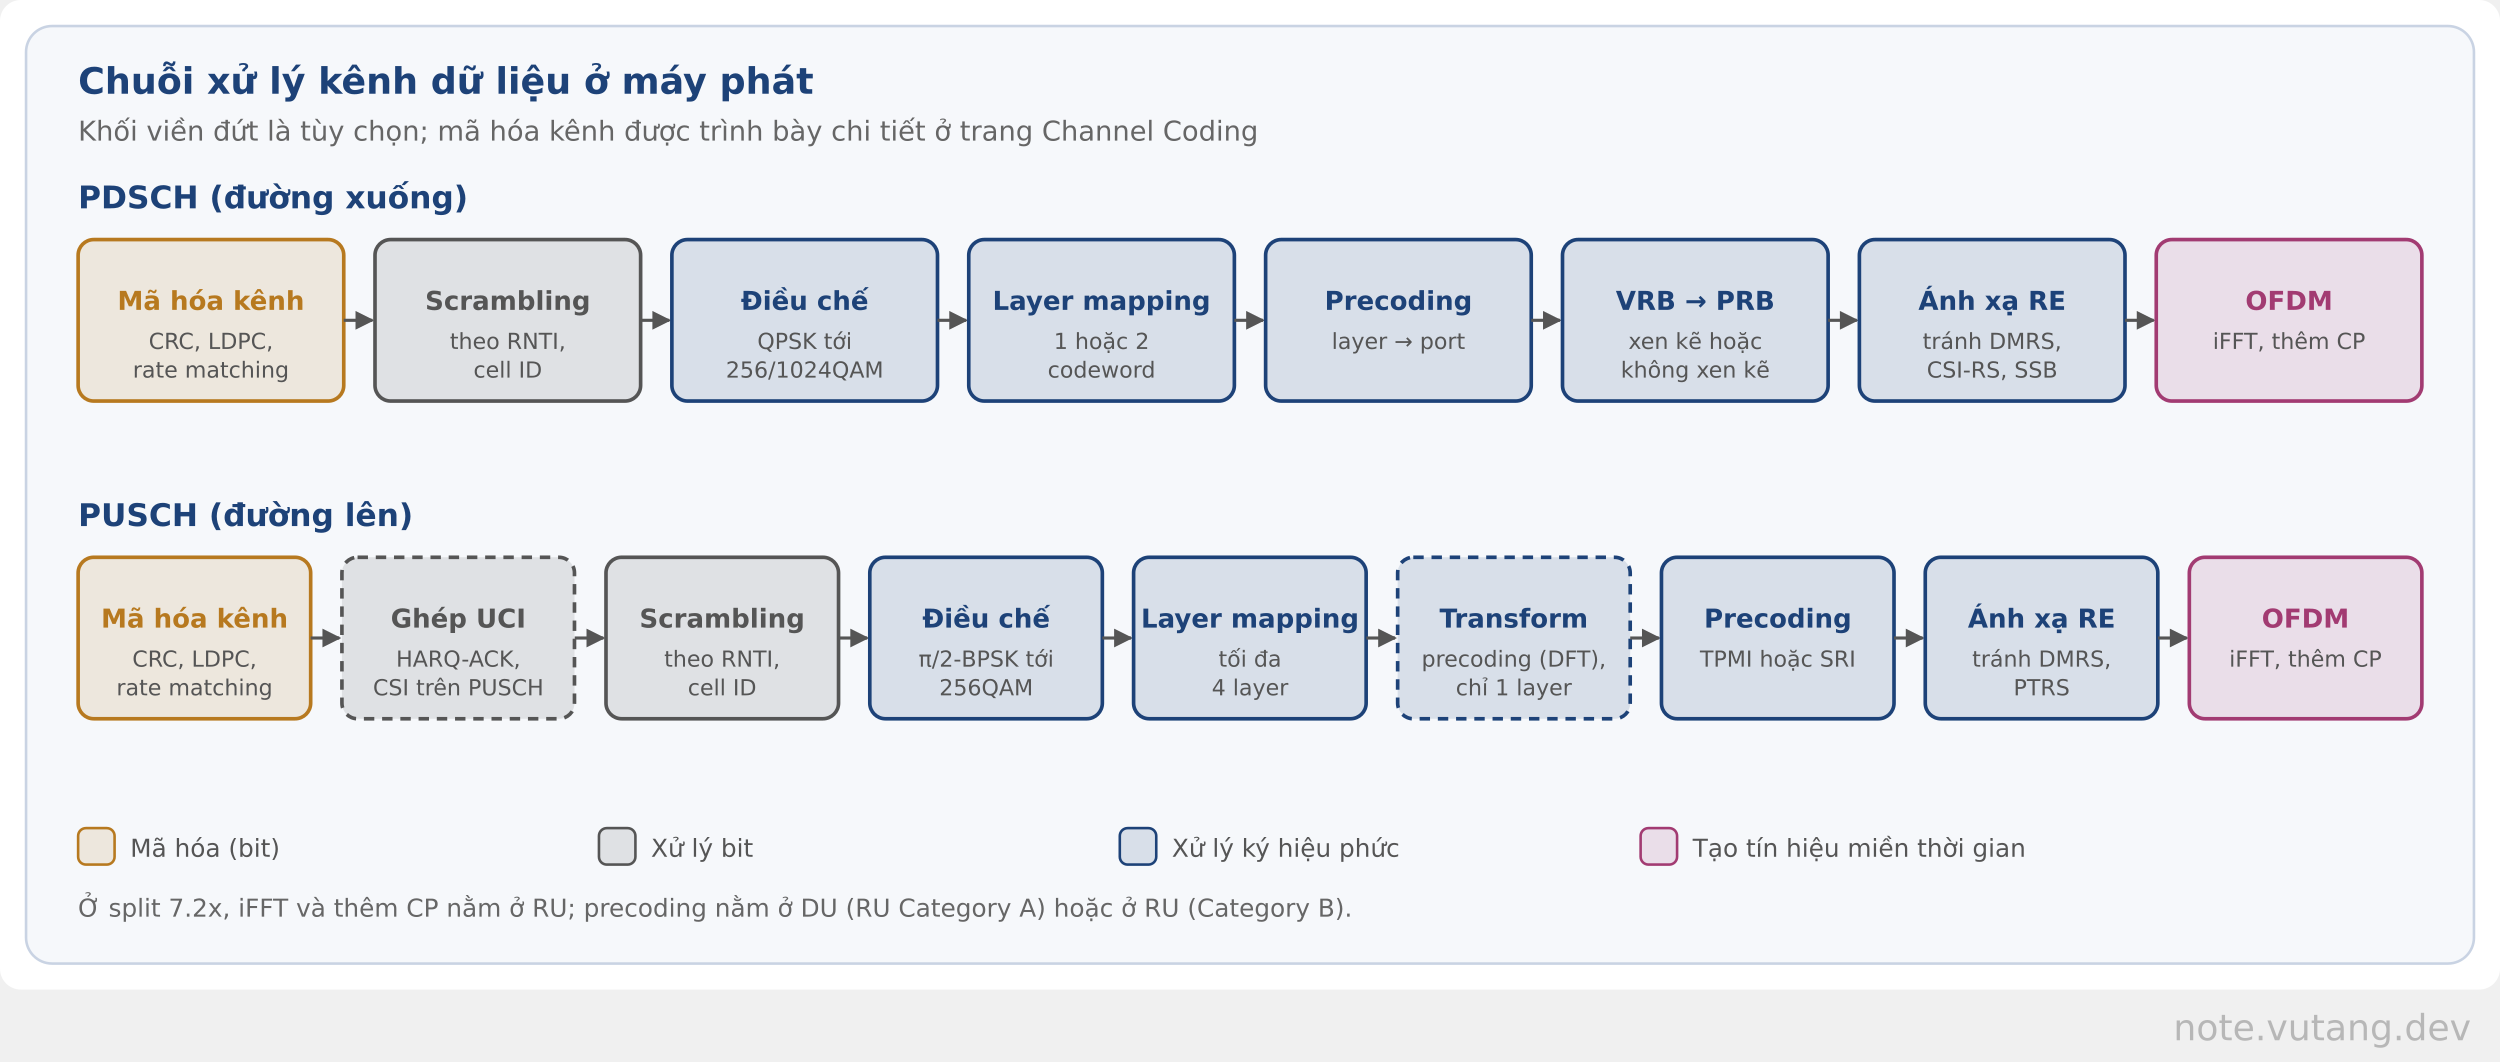
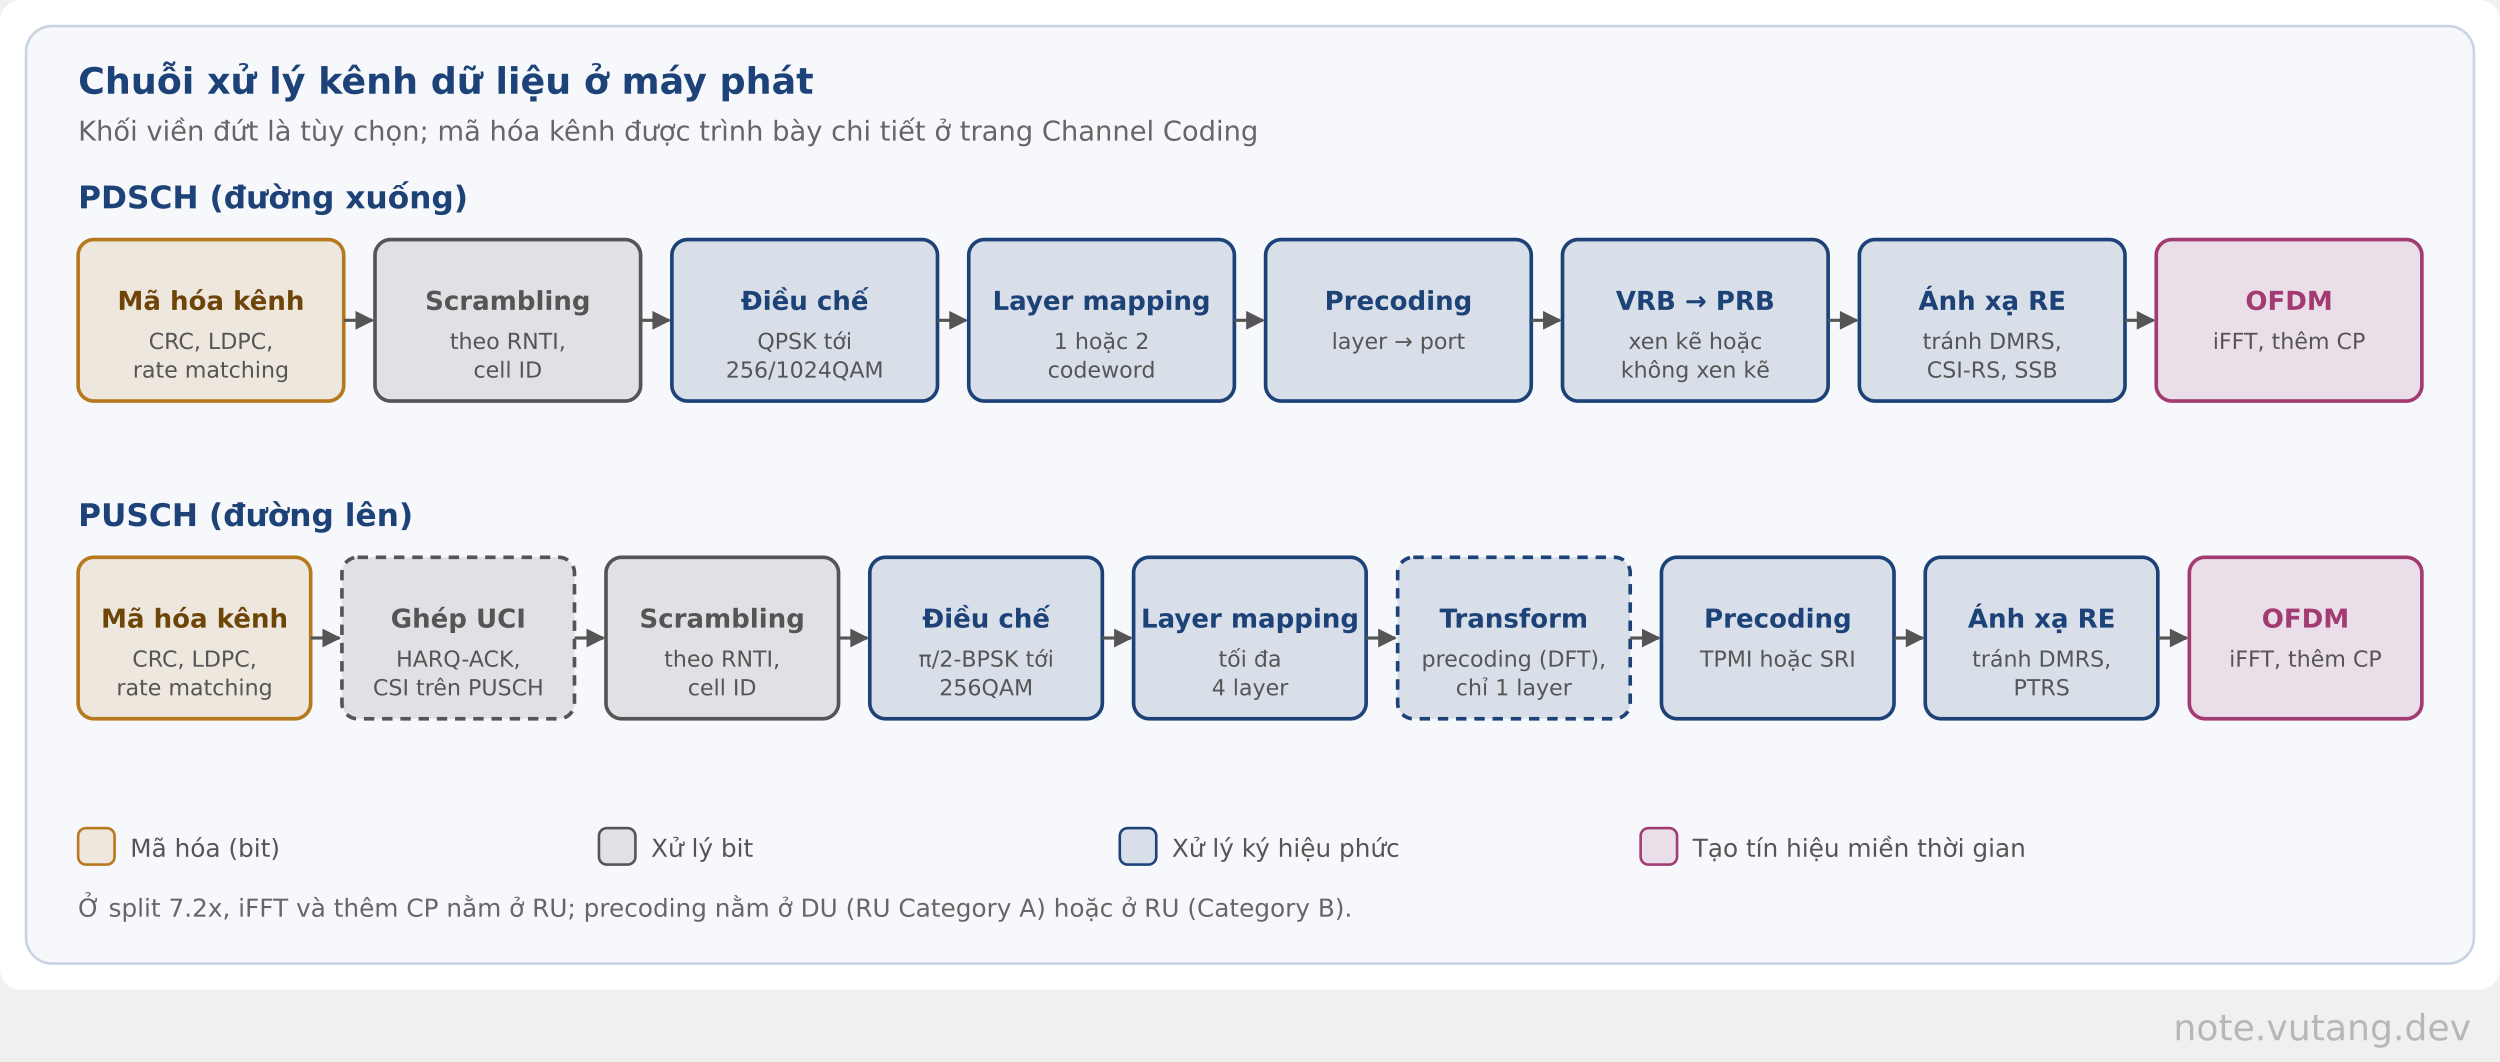
<svg xmlns="http://www.w3.org/2000/svg" role="img" viewBox="0 0 960 407.79" font-family="DejaVu Sans, sans-serif">
  <defs>
    <marker id="a" viewBox="0 0 10 10" refX="9" refY="5" markerWidth="6" markerHeight="6" orient="auto">
      <path d="M0,0 L10,5 L0,10 z" fill="#555" />
    </marker>
  </defs>
  <rect x="0" y="0" width="960" height="380" rx="8" fill="#ffffff" />
  <rect x="10" y="10" width="940" height="360" rx="10" fill="#f6f8fb" stroke="#c9d3e3" />
  <text x="30" y="36" font-size="14" font-weight="700" fill="#1d4278">Chuỗi xử lý kênh dữ liệu ở máy phát</text>
  <text x="30" y="54" font-size="10.5" fill="#666">Khối viền đứt là tùy chọn; mã hóa kênh được trình bày chi tiết ở trang Channel Coding</text>
  <text x="30" y="80" font-size="12" font-weight="700" fill="#1d4278">PDSCH (đường xuống)</text>
  <rect x="30.0" y="92" width="102.0" height="62" rx="6" fill="#b7791f" fill-opacity="0.14" stroke="#b7791f" stroke-width="1.4" />
-   <text x="81.0" y="119" font-size="10" text-anchor="middle" fill="#b7791f" font-weight="700">Mã hóa kênh</text>
+   <text x="81.0" y="119" font-size="10" text-anchor="middle" fill="#6e4508" font-weight="700">Mã hóa kênh</text>
  <text x="81.0" y="134" font-size="8.5" text-anchor="middle" fill="#555">CRC, LDPC,</text>
  <text x="81.0" y="145" font-size="8.5" text-anchor="middle" fill="#555">rate matching</text>
  <line x1="132.0" y1="123" x2="143.0" y2="123" stroke="#555" stroke-width="1.2" marker-end="url(#a)" />
  <rect x="144.0" y="92" width="102.0" height="62" rx="6" fill="#555" fill-opacity="0.14" stroke="#555" stroke-width="1.4" />
  <text x="195.0" y="119" font-size="10" text-anchor="middle" fill="#555" font-weight="700">Scrambling</text>
  <text x="195.0" y="134" font-size="8.5" text-anchor="middle" fill="#555">theo RNTI,</text>
  <text x="195.0" y="145" font-size="8.5" text-anchor="middle" fill="#555">cell ID</text>
  <line x1="246.0" y1="123" x2="257.0" y2="123" stroke="#555" stroke-width="1.2" marker-end="url(#a)" />
  <rect x="258.0" y="92" width="102.0" height="62" rx="6" fill="#1d4278" fill-opacity="0.14" stroke="#1d4278" stroke-width="1.4" />
  <text x="309.0" y="119" font-size="10" text-anchor="middle" fill="#1d4278" font-weight="700">Điều chế</text>
  <text x="309.0" y="134" font-size="8.5" text-anchor="middle" fill="#555">QPSK tới</text>
  <text x="309.0" y="145" font-size="8.5" text-anchor="middle" fill="#555">256/1024QAM</text>
  <line x1="360.0" y1="123" x2="371.0" y2="123" stroke="#555" stroke-width="1.2" marker-end="url(#a)" />
  <rect x="372.0" y="92" width="102.0" height="62" rx="6" fill="#1d4278" fill-opacity="0.14" stroke="#1d4278" stroke-width="1.4" />
  <text x="423.0" y="119" font-size="10" text-anchor="middle" fill="#1d4278" font-weight="700">Layer mapping</text>
  <text x="423.0" y="134" font-size="8.5" text-anchor="middle" fill="#555">1 hoặc 2</text>
  <text x="423.0" y="145" font-size="8.5" text-anchor="middle" fill="#555">codeword</text>
  <line x1="474.0" y1="123" x2="485.0" y2="123" stroke="#555" stroke-width="1.2" marker-end="url(#a)" />
  <rect x="486.0" y="92" width="102.0" height="62" rx="6" fill="#1d4278" fill-opacity="0.14" stroke="#1d4278" stroke-width="1.4" />
  <text x="537.0" y="119" font-size="10" text-anchor="middle" fill="#1d4278" font-weight="700">Precoding</text>
  <text x="537.0" y="134" font-size="8.5" text-anchor="middle" fill="#555">layer → port</text>
  <line x1="588.0" y1="123" x2="599.0" y2="123" stroke="#555" stroke-width="1.2" marker-end="url(#a)" />
  <rect x="600.0" y="92" width="102.0" height="62" rx="6" fill="#1d4278" fill-opacity="0.14" stroke="#1d4278" stroke-width="1.4" />
  <text x="651.0" y="119" font-size="10" text-anchor="middle" fill="#1d4278" font-weight="700">VRB → PRB</text>
  <text x="651.0" y="134" font-size="8.5" text-anchor="middle" fill="#555">xen kẽ hoặc</text>
  <text x="651.0" y="145" font-size="8.5" text-anchor="middle" fill="#555">không xen kẽ</text>
  <line x1="702.0" y1="123" x2="713.0" y2="123" stroke="#555" stroke-width="1.2" marker-end="url(#a)" />
  <rect x="714.0" y="92" width="102.0" height="62" rx="6" fill="#1d4278" fill-opacity="0.14" stroke="#1d4278" stroke-width="1.4" />
  <text x="765.0" y="119" font-size="10" text-anchor="middle" fill="#1d4278" font-weight="700">Ánh xạ RE</text>
  <text x="765.0" y="134" font-size="8.5" text-anchor="middle" fill="#555">tránh DMRS,</text>
  <text x="765.0" y="145" font-size="8.5" text-anchor="middle" fill="#555">CSI-RS, SSB</text>
  <line x1="816.0" y1="123" x2="827.0" y2="123" stroke="#555" stroke-width="1.2" marker-end="url(#a)" />
  <rect x="828.0" y="92" width="102.0" height="62" rx="6" fill="#a23b72" fill-opacity="0.14" stroke="#a23b72" stroke-width="1.4" />
  <text x="879.0" y="119" font-size="10" text-anchor="middle" fill="#a23b72" font-weight="700">OFDM</text>
  <text x="879.0" y="134" font-size="8.5" text-anchor="middle" fill="#555">iFFT, thêm CP</text>
  <text x="30" y="202" font-size="12" font-weight="700" fill="#1d4278">PUSCH (đường lên)</text>
  <rect x="30.0" y="214" width="89.3" height="62" rx="6" fill="#b7791f" fill-opacity="0.14" stroke="#b7791f" stroke-width="1.4" />
-   <text x="74.7" y="241" font-size="10" text-anchor="middle" fill="#b7791f" font-weight="700">Mã hóa kênh</text>
+   <text x="74.7" y="241" font-size="10" text-anchor="middle" fill="#6e4508" font-weight="700">Mã hóa kênh</text>
  <text x="74.7" y="256" font-size="8.5" text-anchor="middle" fill="#555">CRC, LDPC,</text>
  <text x="74.7" y="267" font-size="8.5" text-anchor="middle" fill="#555">rate matching</text>
  <line x1="119.3" y1="245" x2="130.3" y2="245" stroke="#555" stroke-width="1.2" marker-end="url(#a)" />
  <rect x="131.3" y="214" width="89.3" height="62" rx="6" fill="#555" fill-opacity="0.14" stroke="#555" stroke-width="1.4" stroke-dasharray="4 3" />
  <text x="176.0" y="241" font-size="10" text-anchor="middle" fill="#555" font-weight="700">Ghép UCI</text>
  <text x="176.0" y="256" font-size="8.5" text-anchor="middle" fill="#555">HARQ-ACK,</text>
  <text x="176.0" y="267" font-size="8.5" text-anchor="middle" fill="#555">CSI trên PUSCH</text>
  <line x1="220.7" y1="245" x2="231.7" y2="245" stroke="#555" stroke-width="1.2" marker-end="url(#a)" />
  <rect x="232.7" y="214" width="89.3" height="62" rx="6" fill="#555" fill-opacity="0.14" stroke="#555" stroke-width="1.4" />
  <text x="277.3" y="241" font-size="10" text-anchor="middle" fill="#555" font-weight="700">Scrambling</text>
  <text x="277.3" y="256" font-size="8.5" text-anchor="middle" fill="#555">theo RNTI,</text>
  <text x="277.3" y="267" font-size="8.5" text-anchor="middle" fill="#555">cell ID</text>
  <line x1="322.0" y1="245" x2="333.0" y2="245" stroke="#555" stroke-width="1.2" marker-end="url(#a)" />
  <rect x="334.0" y="214" width="89.3" height="62" rx="6" fill="#1d4278" fill-opacity="0.14" stroke="#1d4278" stroke-width="1.4" />
  <text x="378.7" y="241" font-size="10" text-anchor="middle" fill="#1d4278" font-weight="700">Điều chế</text>
  <text x="378.7" y="256" font-size="8.5" text-anchor="middle" fill="#555">π/2-BPSK tới</text>
  <text x="378.7" y="267" font-size="8.5" text-anchor="middle" fill="#555">256QAM</text>
  <line x1="423.3" y1="245" x2="434.3" y2="245" stroke="#555" stroke-width="1.2" marker-end="url(#a)" />
  <rect x="435.3" y="214" width="89.3" height="62" rx="6" fill="#1d4278" fill-opacity="0.14" stroke="#1d4278" stroke-width="1.4" />
  <text x="480.0" y="241" font-size="10" text-anchor="middle" fill="#1d4278" font-weight="700">Layer mapping</text>
  <text x="480.0" y="256" font-size="8.5" text-anchor="middle" fill="#555">tối đa</text>
  <text x="480.0" y="267" font-size="8.5" text-anchor="middle" fill="#555">4 layer</text>
  <line x1="524.7" y1="245" x2="535.7" y2="245" stroke="#555" stroke-width="1.2" marker-end="url(#a)" />
  <rect x="536.7" y="214" width="89.3" height="62" rx="6" fill="#1d4278" fill-opacity="0.14" stroke="#1d4278" stroke-width="1.4" stroke-dasharray="4 3" />
  <text x="581.3" y="241" font-size="10" text-anchor="middle" fill="#1d4278" font-weight="700">Transform</text>
  <text x="581.3" y="256" font-size="8.5" text-anchor="middle" fill="#555">precoding (DFT),</text>
  <text x="581.3" y="267" font-size="8.5" text-anchor="middle" fill="#555">chỉ 1 layer</text>
  <line x1="626.0" y1="245" x2="637.0" y2="245" stroke="#555" stroke-width="1.2" marker-end="url(#a)" />
  <rect x="638.0" y="214" width="89.3" height="62" rx="6" fill="#1d4278" fill-opacity="0.14" stroke="#1d4278" stroke-width="1.4" />
  <text x="682.7" y="241" font-size="10" text-anchor="middle" fill="#1d4278" font-weight="700">Precoding</text>
  <text x="682.7" y="256" font-size="8.5" text-anchor="middle" fill="#555">TPMI hoặc SRI</text>
  <line x1="727.3" y1="245" x2="738.3" y2="245" stroke="#555" stroke-width="1.2" marker-end="url(#a)" />
  <rect x="739.3" y="214" width="89.3" height="62" rx="6" fill="#1d4278" fill-opacity="0.14" stroke="#1d4278" stroke-width="1.4" />
  <text x="784.0" y="241" font-size="10" text-anchor="middle" fill="#1d4278" font-weight="700">Ánh xạ RE</text>
  <text x="784.0" y="256" font-size="8.5" text-anchor="middle" fill="#555">tránh DMRS,</text>
  <text x="784.0" y="267" font-size="8.5" text-anchor="middle" fill="#555">PTRS</text>
  <line x1="828.7" y1="245" x2="839.7" y2="245" stroke="#555" stroke-width="1.2" marker-end="url(#a)" />
  <rect x="840.7" y="214" width="89.3" height="62" rx="6" fill="#a23b72" fill-opacity="0.14" stroke="#a23b72" stroke-width="1.4" />
  <text x="885.3" y="241" font-size="10" text-anchor="middle" fill="#a23b72" font-weight="700">OFDM</text>
  <text x="885.3" y="256" font-size="8.5" text-anchor="middle" fill="#555">iFFT, thêm CP</text>
  <rect x="30" y="318" width="14" height="14" rx="3" fill="#b7791f" fill-opacity="0.14" stroke="#b7791f" />
  <text x="50" y="329" font-size="9.5" fill="#555">Mã hóa (bit)</text>
  <rect x="230" y="318" width="14" height="14" rx="3" fill="#555" fill-opacity="0.14" stroke="#555" />
  <text x="250" y="329" font-size="9.5" fill="#555">Xử lý bit</text>
  <rect x="430" y="318" width="14" height="14" rx="3" fill="#1d4278" fill-opacity="0.14" stroke="#1d4278" />
  <text x="450" y="329" font-size="9.5" fill="#555">Xử lý ký hiệu phức</text>
  <rect x="630" y="318" width="14" height="14" rx="3" fill="#a23b72" fill-opacity="0.14" stroke="#a23b72" />
  <text x="650" y="329" font-size="9.5" fill="#555">Tạo tín hiệu miền thời gian</text>
  <text x="30" y="352" font-size="9.5" fill="#666">Ở split 7.2x, iFFT và thêm CP nằm ở RU; precoding nằm ở DU (RU Category A) hoặc ở RU (Category B).</text>
  <text id="wm" x="948.88" y="399.45" text-anchor="end" font-size="13.89" font-family="DejaVu Sans, sans-serif" style="fill:#888;fill-opacity:0.55">note.vutang.dev</text>
</svg>
